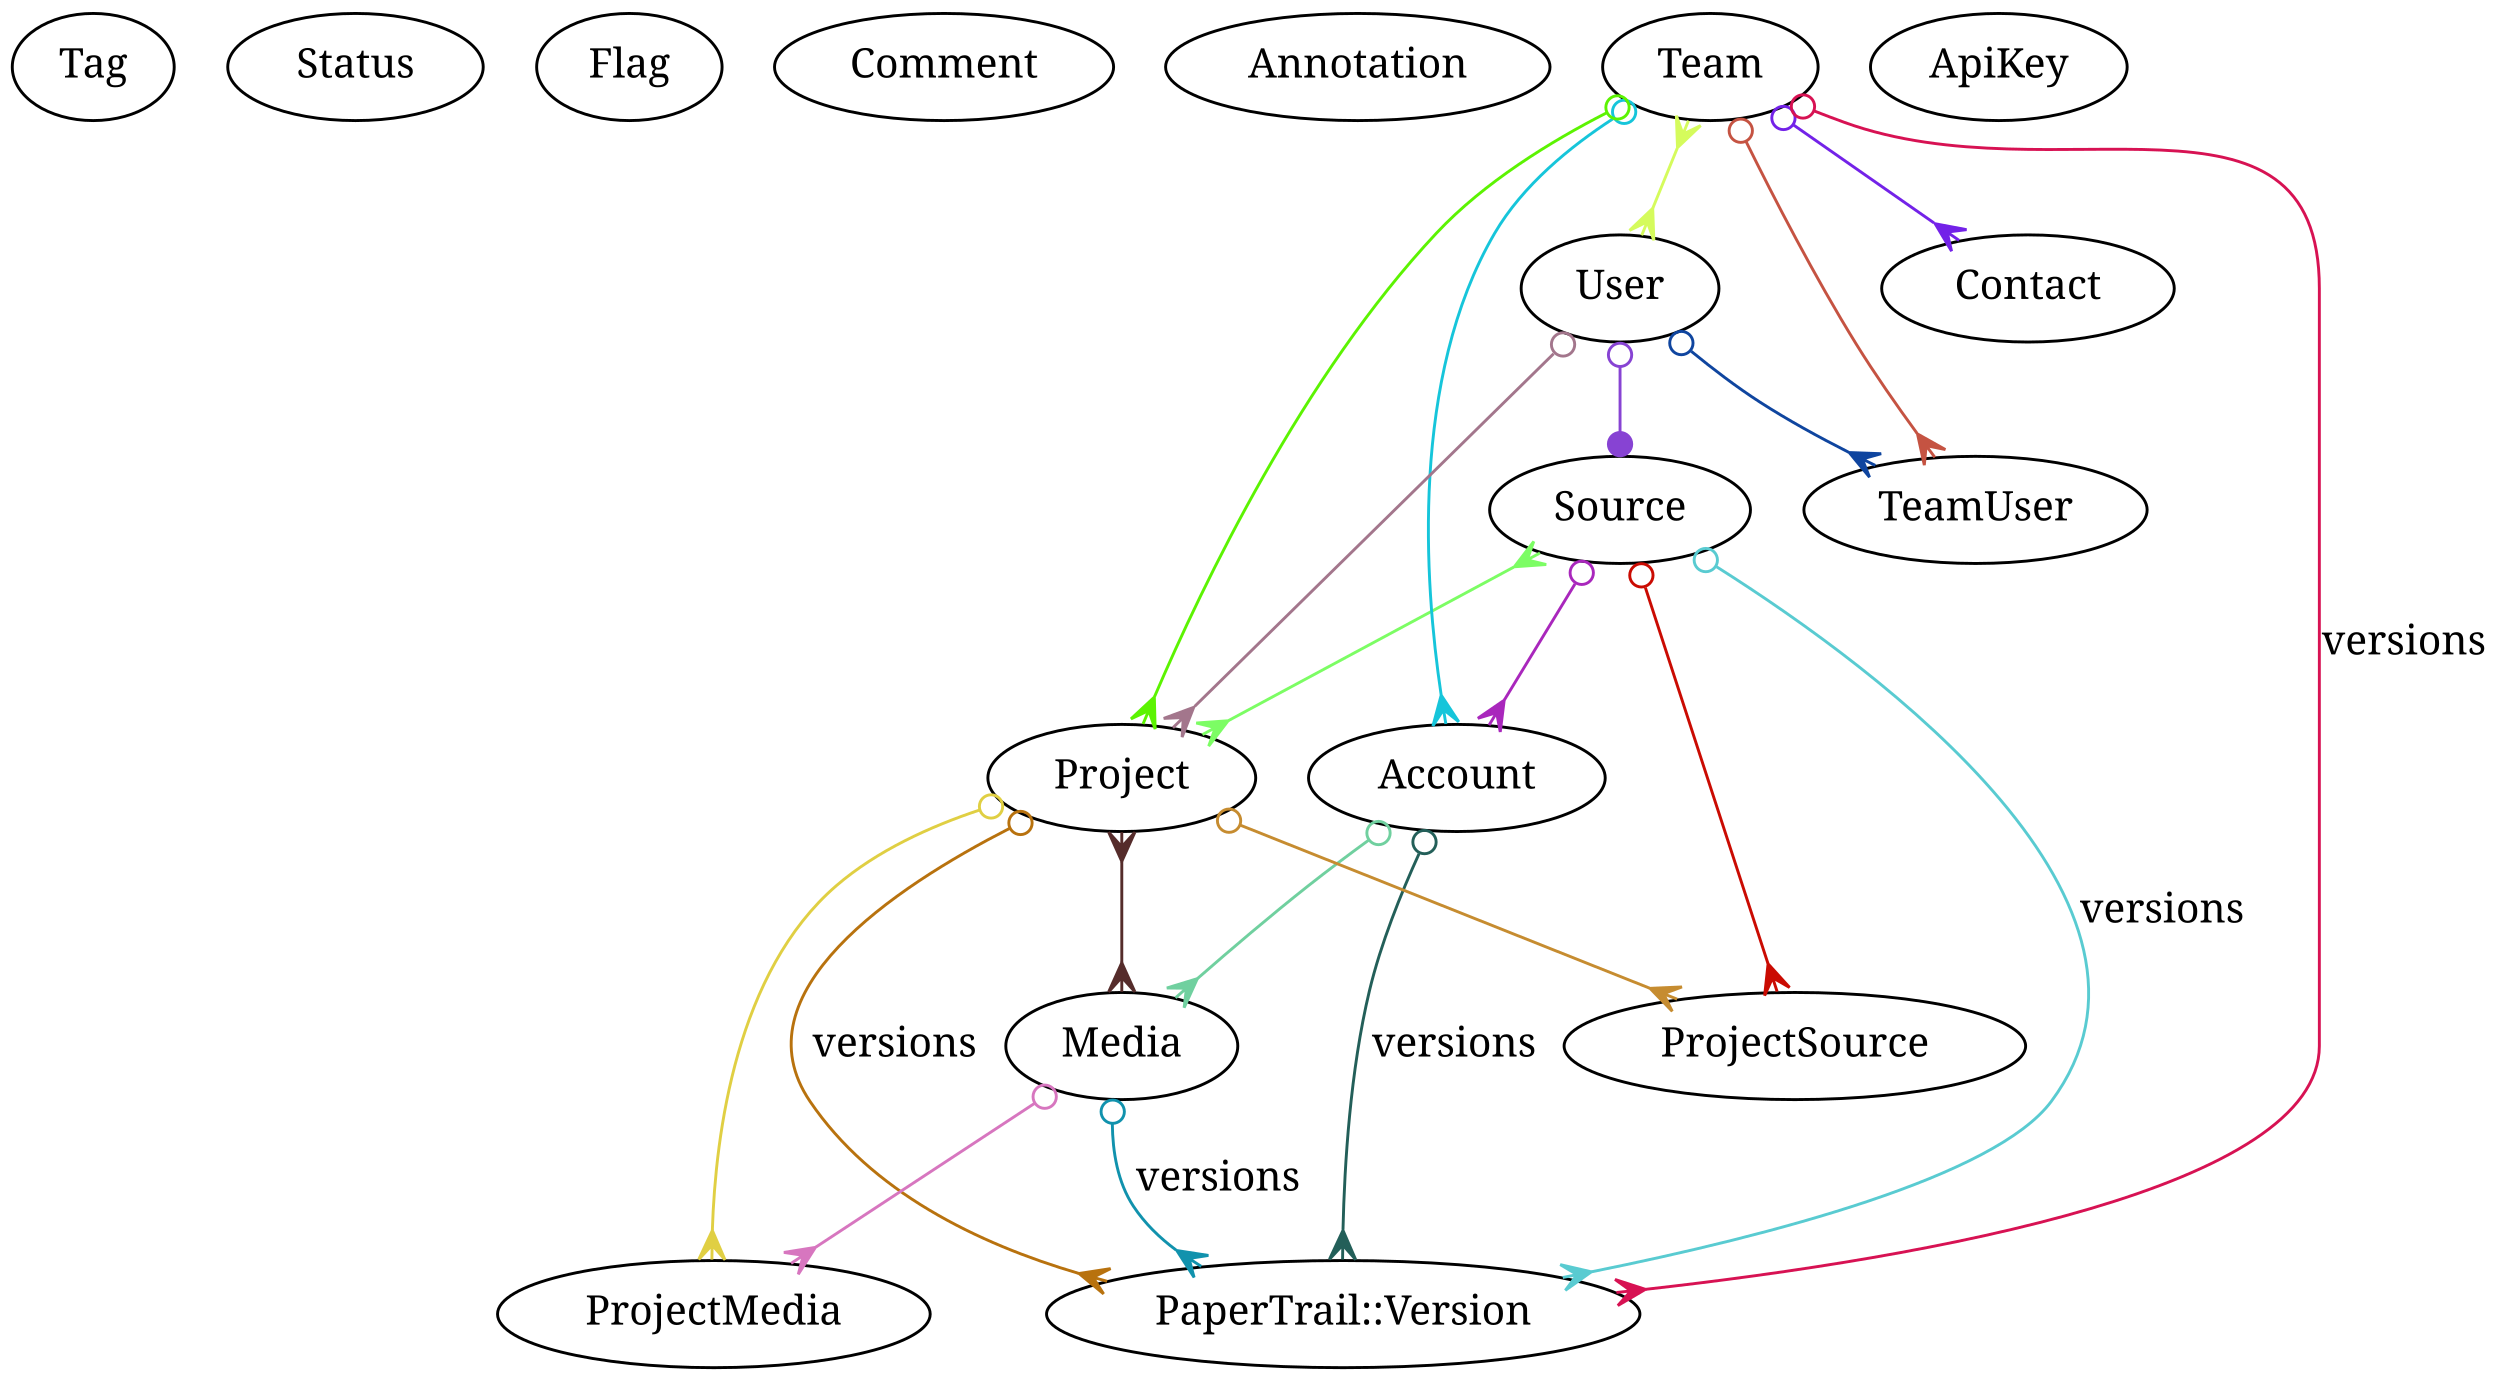
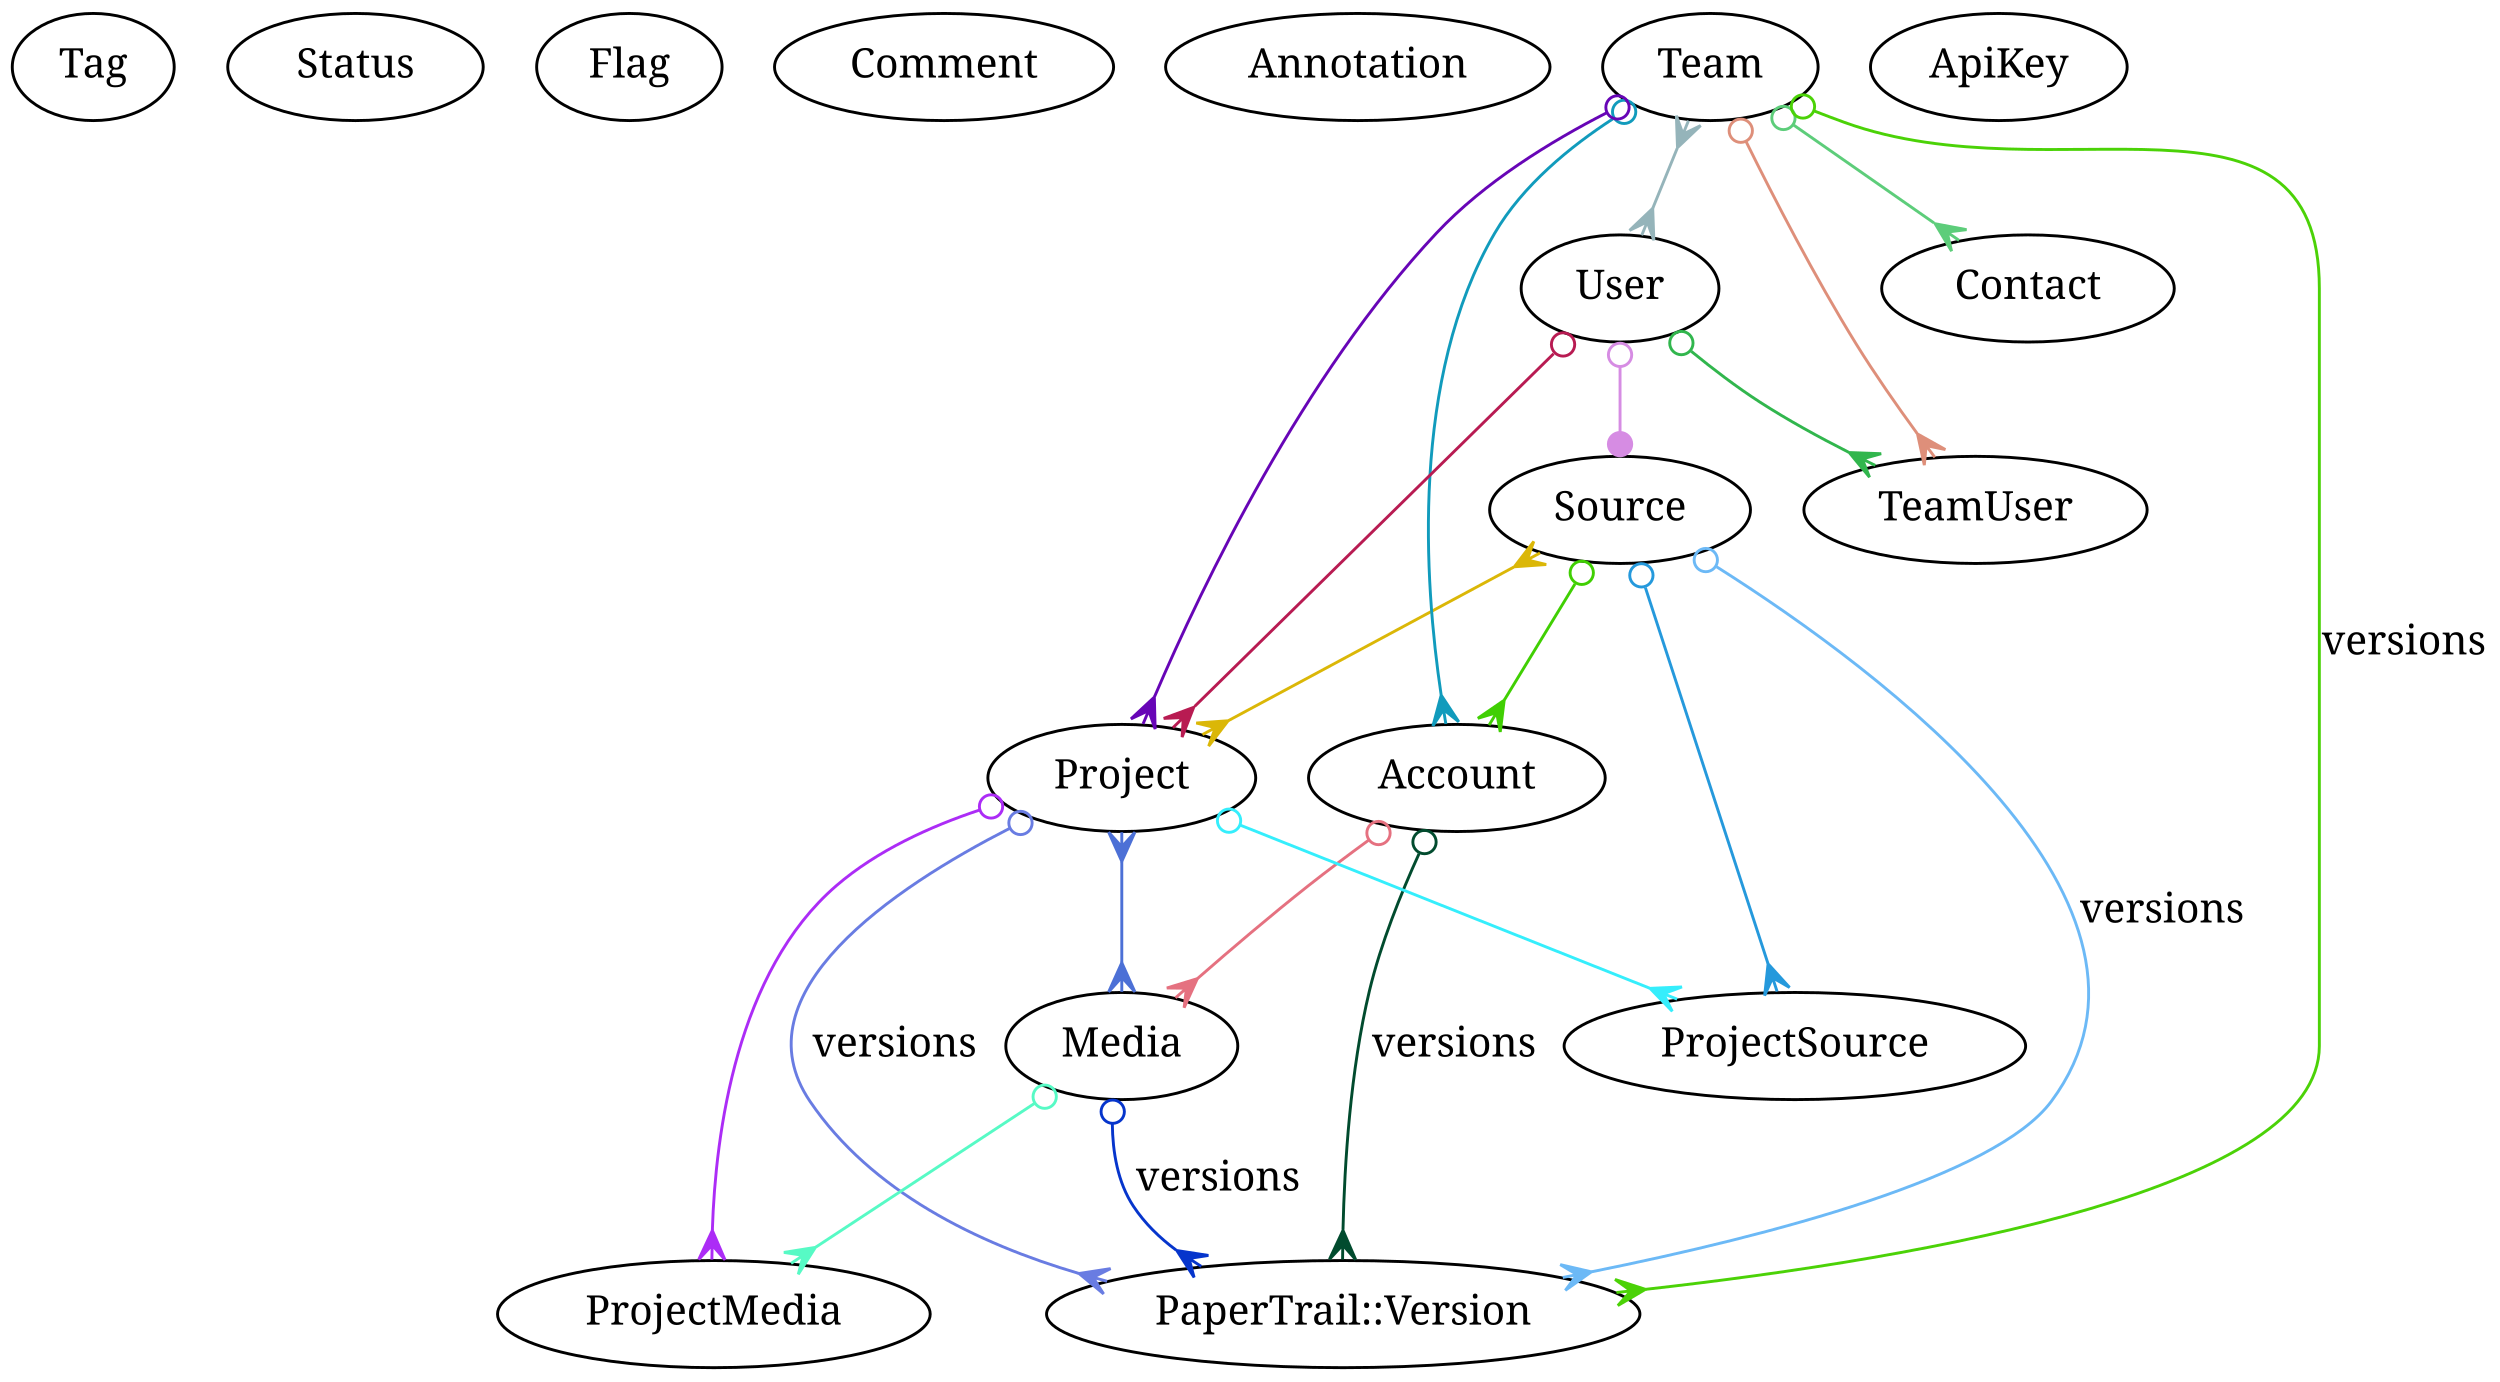
<svg xmlns="http://www.w3.org/2000/svg" width="858pt" height="474pt" viewBox="0.00 0.00 858.00 474.00">
  <g id="graph1" class="graph" transform="scale(1 1) rotate(0) translate(4 470)">
    <polygon fill="none" stroke="none" points="-4,5 -4,-470 855,-470 855,5 -4,5" />
    <g id="node1" class="node">
      <ellipse fill="none" stroke="black" cx="28" cy="-447" rx="27.788" ry="18.385" />
      <text text-anchor="middle" x="28" y="-443.4" font-family="Times Roman,serif" font-size="14.00">Tag</text>
    </g>
    <g id="node2" class="node">
      <ellipse fill="none" stroke="black" cx="118" cy="-447" rx="43.841" ry="18.385" />
      <text text-anchor="middle" x="118" y="-443.4" font-family="Times Roman,serif" font-size="14.00">Status</text>
    </g>
    <g id="node3" class="node">
      <ellipse fill="none" stroke="black" cx="212" cy="-447" rx="31.82" ry="18.385" />
      <text text-anchor="middle" x="212" y="-443.4" font-family="Times Roman,serif" font-size="14.00">Flag</text>
    </g>
    <g id="node4" class="node">
      <ellipse fill="none" stroke="black" cx="320" cy="-447" rx="58.188" ry="18.385" />
      <text text-anchor="middle" x="320" y="-443.4" font-family="Times Roman,serif" font-size="14.00">Comment</text>
    </g>
    <g id="node5" class="node">
      <ellipse fill="none" stroke="black" cx="462" cy="-447" rx="65.968" ry="18.385" />
      <text text-anchor="middle" x="462" y="-443.4" font-family="Times Roman,serif" font-size="14.00">Annotation</text>
    </g>
    <g id="node6" class="node">
      <ellipse fill="none" stroke="black" cx="552" cy="-295" rx="44.758" ry="18.385" />
      <text text-anchor="middle" x="552" y="-291.4" font-family="Times Roman,serif" font-size="14.00">Source</text>
    </g>
    <g id="node8" class="node">
      <ellipse fill="none" stroke="black" cx="612" cy="-111" rx="79.196" ry="18.385" />
      <text text-anchor="middle" x="612" y="-107.4" font-family="Times Roman,serif" font-size="14.00">ProjectSource</text>
    </g>
    <g id="edge6" class="edge">
-       <path fill="none" stroke="#ca0b02" d="M560.697,-268.329C571.9,-233.974 591.29,-174.511 602.753,-139.357" />
-       <ellipse fill="none" stroke="#ca0b02" cx="559.323" cy="-272.542" rx="4" ry="4" />
-       <polygon fill="#ca0b02" stroke="#ca0b02" points="602.8,-139.212 610.179,-131.1 604.35,-134.459 605.901,-129.705 605.901,-129.705 605.901,-129.705 604.35,-134.459 601.622,-128.31 602.8,-139.212 602.8,-139.212" />
+       <path fill="none" stroke="#2599dc" d="M560.697,-268.329C571.9,-233.974 591.29,-174.511 602.753,-139.357" />
+       <ellipse fill="none" stroke="#2599dc" cx="559.323" cy="-272.542" rx="4" ry="4" />
+       <polygon fill="#2599dc" stroke="#2599dc" points="602.8,-139.212 610.179,-131.1 604.35,-134.459 605.901,-129.705 605.901,-129.705 605.901,-129.705 604.35,-134.459 601.622,-128.31 602.8,-139.212 602.8,-139.212" />
    </g>
    <g id="node9" class="node">
      <ellipse fill="none" stroke="black" cx="496" cy="-203" rx="50.912" ry="18.385" />
      <text text-anchor="middle" x="496" y="-199.4" font-family="Times Roman,serif" font-size="14.00">Account</text>
    </g>
    <g id="edge4" class="edge">
-       <path fill="none" stroke="#a927bc" d="M536.555,-269.626C529.022,-257.251 519.961,-242.364 512.315,-229.804" />
-       <ellipse fill="none" stroke="#a927bc" cx="538.856" cy="-273.407" rx="4" ry="4" />
-       <polygon fill="#a927bc" stroke="#a927bc" points="512.24,-229.68 510.885,-218.799 509.641,-225.409 507.041,-221.138 507.041,-221.138 507.041,-221.138 509.641,-225.409 503.197,-223.478 512.24,-229.68 512.24,-229.68" />
+       <path fill="none" stroke="#40cf03" d="M536.555,-269.626C529.022,-257.251 519.961,-242.364 512.315,-229.804" />
+       <ellipse fill="none" stroke="#40cf03" cx="538.856" cy="-273.407" rx="4" ry="4" />
+       <polygon fill="#40cf03" stroke="#40cf03" points="512.24,-229.68 510.885,-218.799 509.641,-225.409 507.041,-221.138 507.041,-221.138 507.041,-221.138 509.641,-225.409 503.197,-223.478 512.24,-229.68 512.24,-229.68" />
    </g>
    <g id="node10" class="node">
      <ellipse fill="none" stroke="black" cx="381" cy="-203" rx="45.962" ry="18.385" />
      <text text-anchor="middle" x="381" y="-199.4" font-family="Times Roman,serif" font-size="14.00">Project</text>
    </g>
    <g id="edge8" class="edge">
-       <path fill="none" stroke="#7cfd64" d="M515.488,-275.356C486.632,-259.831 446.54,-238.261 417.648,-222.717" />
-       <polygon fill="#7cfd64" stroke="#7cfd64" points="515.72,-275.481 522.394,-284.181 520.123,-277.85 524.526,-280.219 524.526,-280.219 524.526,-280.219 520.123,-277.85 526.658,-276.256 515.72,-275.481 515.72,-275.481" />
-       <polygon fill="#7cfd64" stroke="#7cfd64" points="417.496,-222.635 410.822,-213.934 413.093,-220.266 408.689,-217.897 408.689,-217.897 408.689,-217.897 413.093,-220.266 406.557,-221.86 417.496,-222.635 417.496,-222.635" />
+       <path fill="none" stroke="#dbb707" d="M515.488,-275.356C486.632,-259.831 446.54,-238.261 417.648,-222.717" />
+       <polygon fill="#dbb707" stroke="#dbb707" points="515.72,-275.481 522.394,-284.181 520.123,-277.85 524.526,-280.219 524.526,-280.219 524.526,-280.219 520.123,-277.85 526.658,-276.256 515.72,-275.481 515.72,-275.481" />
+       <polygon fill="#dbb707" stroke="#dbb707" points="417.496,-222.635 410.822,-213.934 413.093,-220.266 408.689,-217.897 408.689,-217.897 408.689,-217.897 413.093,-220.266 406.557,-221.86 417.496,-222.635 417.496,-222.635" />
    </g>
    <g id="node18" class="node">
      <ellipse fill="none" stroke="black" cx="457" cy="-19" rx="101.823" ry="18.385" />
      <text text-anchor="middle" x="457" y="-15.4" font-family="Times Roman,serif" font-size="14.00">PaperTrail::Version</text>
    </g>
    <g id="edge2" class="edge">
-       <path fill="none" stroke="#59cbd1" d="M585.108,-275.493C642.505,-239.212 749.797,-158.955 700,-92 680.786,-66.166 604.283,-46.033 542.182,-33.513" />
-       <ellipse fill="none" stroke="#59cbd1" cx="581.428" cy="-277.787" rx="4" ry="4" />
-       <polygon fill="#59cbd1" stroke="#59cbd1" points="542.159,-33.509 533.222,-27.155 537.254,-32.539 532.349,-31.57 532.349,-31.57 532.349,-31.57 537.254,-32.539 531.477,-35.984 542.159,-33.509 542.159,-33.509" />
+       <path fill="none" stroke="#6cb9f6" d="M585.108,-275.493C642.505,-239.212 749.797,-158.955 700,-92 680.786,-66.166 604.283,-46.033 542.182,-33.513" />
+       <ellipse fill="none" stroke="#6cb9f6" cx="581.428" cy="-277.787" rx="4" ry="4" />
+       <polygon fill="#6cb9f6" stroke="#6cb9f6" points="542.159,-33.509 533.222,-27.155 537.254,-32.539 532.349,-31.57 532.349,-31.57 532.349,-31.57 537.254,-32.539 531.477,-35.984 542.159,-33.509 542.159,-33.509" />
      <text text-anchor="middle" x="738" y="-153.4" font-family="Times Roman,serif" font-size="14.00">versions</text>
    </g>
    <g id="node7" class="node">
      <ellipse fill="none" stroke="black" cx="583" cy="-447" rx="36.977" ry="18.385" />
      <text text-anchor="middle" x="583" y="-443.4" font-family="Times Roman,serif" font-size="14.00">Team</text>
    </g>
    <g id="edge14" class="edge">
-       <path fill="none" stroke="#16c5da" d="M549.665,-429.291C534.822,-419.664 518.567,-406.362 509,-390 480.021,-340.439 484.809,-270.381 490.586,-231.612" />
-       <ellipse fill="none" stroke="#16c5da" cx="553.403" cy="-431.61" rx="4" ry="4" />
-       <polygon fill="#16c5da" stroke="#16c5da" points="490.617,-231.422 496.657,-222.269 491.416,-226.486 492.214,-221.55 492.214,-221.55 492.214,-221.55 491.416,-226.486 487.772,-220.831 490.617,-231.422 490.617,-231.422" />
+       <path fill="none" stroke="#119bbc" d="M549.665,-429.291C534.822,-419.664 518.567,-406.362 509,-390 480.021,-340.439 484.809,-270.381 490.586,-231.612" />
+       <ellipse fill="none" stroke="#119bbc" cx="553.403" cy="-431.61" rx="4" ry="4" />
+       <polygon fill="#119bbc" stroke="#119bbc" points="490.617,-231.422 496.657,-222.269 491.416,-226.486 492.214,-221.55 492.214,-221.55 492.214,-221.55 491.416,-226.486 487.772,-220.831 490.617,-231.422 490.617,-231.422" />
    </g>
    <g id="edge12" class="edge">
-       <path fill="none" stroke="#5cf302" d="M547.332,-431.253C528.244,-421.481 505.366,-407.453 489,-390 443.351,-341.319 408.968,-269.925 392.254,-230.941" />
-       <ellipse fill="none" stroke="#5cf302" cx="551.126" cy="-433.138" rx="4" ry="4" />
-       <polygon fill="#5cf302" stroke="#5cf302" points="392.174,-230.75 392.443,-219.788 390.235,-226.142 388.296,-221.533 388.296,-221.533 388.296,-221.533 390.235,-226.142 384.148,-223.279 392.174,-230.75 392.174,-230.75" />
+       <path fill="none" stroke="#6705b6" d="M547.332,-431.253C528.244,-421.481 505.366,-407.453 489,-390 443.351,-341.319 408.968,-269.925 392.254,-230.941" />
+       <ellipse fill="none" stroke="#6705b6" cx="551.126" cy="-433.138" rx="4" ry="4" />
+       <polygon fill="#6705b6" stroke="#6705b6" points="392.174,-230.75 392.443,-219.788 390.235,-226.142 388.296,-221.533 388.296,-221.533 388.296,-221.533 390.235,-226.142 384.148,-223.279 392.174,-230.75 392.174,-230.75" />
    </g>
    <g id="node11" class="node">
      <ellipse fill="none" stroke="black" cx="692" cy="-371" rx="50.205" ry="18.385" />
      <text text-anchor="middle" x="692" y="-367.4" font-family="Times Roman,serif" font-size="14.00">Contact</text>
    </g>
    <g id="edge20" class="edge">
-       <path fill="none" stroke="#7322e8" d="M611.561,-427.086C626.341,-416.781 644.44,-404.161 659.725,-393.504" />
-       <ellipse fill="none" stroke="#7322e8" cx="608.077" cy="-429.515" rx="4" ry="4" />
-       <polygon fill="#7322e8" stroke="#7322e8" points="660.15,-393.207 670.927,-391.179 664.251,-390.348 668.353,-387.488 668.353,-387.488 668.353,-387.488 664.251,-390.348 665.779,-383.797 660.15,-393.207 660.15,-393.207" />
+       <path fill="none" stroke="#5dcd7a" d="M611.561,-427.086C626.341,-416.781 644.44,-404.161 659.725,-393.504" />
+       <ellipse fill="none" stroke="#5dcd7a" cx="608.077" cy="-429.515" rx="4" ry="4" />
+       <polygon fill="#5dcd7a" stroke="#5dcd7a" points="660.15,-393.207 670.927,-391.179 664.251,-390.348 668.353,-387.488 668.353,-387.488 668.353,-387.488 664.251,-390.348 665.779,-383.797 660.15,-393.207 660.15,-393.207" />
    </g>
    <g id="node12" class="node">
      <ellipse fill="none" stroke="black" cx="674" cy="-295" rx="58.898" ry="18.385" />
      <text text-anchor="middle" x="674" y="-291.4" font-family="Times Roman,serif" font-size="14.00">TeamUser</text>
    </g>
    <g id="edge16" class="edge">
-       <path fill="none" stroke="#c55342" d="M595.249,-421.425C604.844,-401.991 618.89,-374.808 633,-352 639.383,-341.682 647,-330.771 653.927,-321.288" />
-       <ellipse fill="none" stroke="#c55342" cx="593.433" cy="-425.133" rx="4" ry="4" />
-       <polygon fill="#c55342" stroke="#c55342" points="654.086,-321.073 663.655,-315.717 657.063,-317.056 660.039,-313.038 660.039,-313.038 660.039,-313.038 657.063,-317.056 656.424,-310.359 654.086,-321.073 654.086,-321.073" />
+       <path fill="none" stroke="#de8f7a" d="M595.249,-421.425C604.844,-401.991 618.89,-374.808 633,-352 639.383,-341.682 647,-330.771 653.927,-321.288" />
+       <ellipse fill="none" stroke="#de8f7a" cx="593.433" cy="-425.133" rx="4" ry="4" />
+       <polygon fill="#de8f7a" stroke="#de8f7a" points="654.086,-321.073 663.655,-315.717 657.063,-317.056 660.039,-313.038 660.039,-313.038 660.039,-313.038 657.063,-317.056 656.424,-310.359 654.086,-321.073 654.086,-321.073" />
    </g>
    <g id="node15" class="node">
      <ellipse fill="none" stroke="black" cx="552" cy="-371" rx="33.941" ry="18.385" />
      <text text-anchor="middle" x="552" y="-367.4" font-family="Times Roman,serif" font-size="14.00">User</text>
    </g>
    <g id="edge18" class="edge">
-       <path fill="none" stroke="#d5fb5c" d="M571.614,-419.085C568.883,-412.392 565.97,-405.249 563.246,-398.571" />
-       <polygon fill="#d5fb5c" stroke="#d5fb5c" points="571.719,-419.343 571.329,-430.302 573.607,-423.973 575.496,-428.603 575.496,-428.603 575.496,-428.603 573.607,-423.973 579.662,-426.903 571.719,-419.343 571.719,-419.343" />
-       <polygon fill="#d5fb5c" stroke="#d5fb5c" points="563.212,-398.487 563.602,-387.528 561.324,-393.858 559.435,-389.228 559.435,-389.228 559.435,-389.228 561.324,-393.858 555.268,-390.928 563.212,-398.487 563.212,-398.487" />
+       <path fill="none" stroke="#95b4ba" d="M571.614,-419.085C568.883,-412.392 565.97,-405.249 563.246,-398.571" />
+       <polygon fill="#95b4ba" stroke="#95b4ba" points="571.719,-419.343 571.329,-430.302 573.607,-423.973 575.496,-428.603 575.496,-428.603 575.496,-428.603 573.607,-423.973 579.662,-426.903 571.719,-419.343 571.719,-419.343" />
+       <polygon fill="#95b4ba" stroke="#95b4ba" points="563.212,-398.487 563.602,-387.528 561.324,-393.858 559.435,-389.228 559.435,-389.228 559.435,-389.228 561.324,-393.858 555.268,-390.928 563.212,-398.487 563.212,-398.487" />
    </g>
    <g id="edge10" class="edge">
-       <path fill="none" stroke="#d71253" d="M618.631,-431.916C622.119,-430.55 625.618,-429.223 629,-428 701.176,-401.913 792,-447.746 792,-371 792,-371 792,-371 792,-111 792,-62.384 659.148,-38.514 560.769,-27.503" />
-       <ellipse fill="none" stroke="#d71253" cx="614.777" cy="-433.456" rx="4" ry="4" />
-       <polygon fill="#d71253" stroke="#d71253" points="560.703,-27.496 551.249,-21.94 555.732,-26.955 550.762,-26.413 550.762,-26.413 550.762,-26.413 555.732,-26.955 550.275,-30.887 560.703,-27.496 560.703,-27.496" />
+       <path fill="none" stroke="#4bd207" d="M618.631,-431.916C622.119,-430.55 625.618,-429.223 629,-428 701.176,-401.913 792,-447.746 792,-371 792,-371 792,-371 792,-111 792,-62.384 659.148,-38.514 560.769,-27.503" />
+       <ellipse fill="none" stroke="#4bd207" cx="614.777" cy="-433.456" rx="4" ry="4" />
+       <polygon fill="#4bd207" stroke="#4bd207" points="560.703,-27.496 551.249,-21.94 555.732,-26.955 550.762,-26.413 550.762,-26.413 550.762,-26.413 555.732,-26.955 550.275,-30.887 560.703,-27.496 560.703,-27.496" />
      <text text-anchor="middle" x="821" y="-245.4" font-family="Times Roman,serif" font-size="14.00">versions</text>
    </g>
    <g id="node14" class="node">
      <ellipse fill="none" stroke="black" cx="381" cy="-111" rx="39.807" ry="18.385" />
      <text text-anchor="middle" x="381" y="-107.4" font-family="Times Roman,serif" font-size="14.00">Media</text>
    </g>
    <g id="edge24" class="edge">
-       <path fill="none" stroke="#70d09f" d="M465.625,-181.59C458.761,-176.58 451.566,-171.188 445,-166 432.205,-155.889 418.437,-144.172 406.961,-134.158" />
-       <ellipse fill="none" stroke="#70d09f" cx="469.101" cy="-184.106" rx="4" ry="4" />
-       <polygon fill="#70d09f" stroke="#70d09f" points="406.936,-134.136 402.392,-124.156 403.179,-130.837 399.422,-127.537 399.422,-127.537 399.422,-127.537 403.179,-130.837 396.453,-130.919 406.936,-134.136 406.936,-134.136" />
+       <path fill="none" stroke="#e57180" d="M465.625,-181.59C458.761,-176.58 451.566,-171.188 445,-166 432.205,-155.889 418.437,-144.172 406.961,-134.158" />
+       <ellipse fill="none" stroke="#e57180" cx="469.101" cy="-184.106" rx="4" ry="4" />
+       <polygon fill="#e57180" stroke="#e57180" points="406.936,-134.136 402.392,-124.156 403.179,-130.837 399.422,-127.537 399.422,-127.537 399.422,-127.537 403.179,-130.837 396.453,-130.919 406.936,-134.136 406.936,-134.136" />
    </g>
    <g id="edge22" class="edge">
-       <path fill="none" stroke="#235f59" d="M483.029,-177.031C476.805,-163.372 469.874,-146.15 466,-130 459.451,-102.695 457.436,-70.645 456.918,-48.023" />
-       <ellipse fill="none" stroke="#235f59" cx="484.889" cy="-181.003" rx="4" ry="4" />
-       <polygon fill="#235f59" stroke="#235f59" points="456.914,-47.736 461.271,-37.673 456.843,-42.737 456.771,-37.737 456.771,-37.737 456.771,-37.737 456.843,-42.737 452.272,-37.801 456.914,-47.736 456.914,-47.736" />
+       <path fill="none" stroke="#014b2e" d="M483.029,-177.031C476.805,-163.372 469.874,-146.15 466,-130 459.451,-102.695 457.436,-70.645 456.918,-48.023" />
+       <ellipse fill="none" stroke="#014b2e" cx="484.889" cy="-181.003" rx="4" ry="4" />
+       <polygon fill="#014b2e" stroke="#014b2e" points="456.914,-47.736 461.271,-37.673 456.843,-42.737 456.771,-37.737 456.771,-37.737 456.771,-37.737 456.843,-42.737 452.272,-37.801 456.914,-47.736 456.914,-47.736" />
      <text text-anchor="middle" x="495" y="-107.4" font-family="Times Roman,serif" font-size="14.00">versions</text>
    </g>
    <g id="edge28" class="edge">
-       <path fill="none" stroke="#c68c30" d="M421.693,-186.793C460.845,-171.2 520.122,-147.592 562.102,-130.873" />
-       <ellipse fill="none" stroke="#c68c30" cx="417.813" cy="-188.339" rx="4" ry="4" />
-       <polygon fill="#c68c30" stroke="#c68c30" points="562.289,-130.798 573.244,-131.279 566.934,-128.948 571.579,-127.098 571.579,-127.098 571.579,-127.098 566.934,-128.948 569.914,-122.918 562.289,-130.798 562.289,-130.798" />
+       <path fill="none" stroke="#35eefc" d="M421.693,-186.793C460.845,-171.2 520.122,-147.592 562.102,-130.873" />
+       <ellipse fill="none" stroke="#35eefc" cx="417.813" cy="-188.339" rx="4" ry="4" />
+       <polygon fill="#35eefc" stroke="#35eefc" points="562.289,-130.798 573.244,-131.279 566.934,-128.948 571.579,-127.098 571.579,-127.098 571.579,-127.098 566.934,-128.948 569.914,-122.918 562.289,-130.798 562.289,-130.798" />
    </g>
    <g id="node13" class="node">
      <ellipse fill="none" stroke="black" cx="241" cy="-19" rx="74.246" ry="18.385" />
      <text text-anchor="middle" x="241" y="-15.4" font-family="Times Roman,serif" font-size="14.00">ProjectMedia</text>
    </g>
    <g id="edge30" class="edge">
-       <path fill="none" stroke="#e0cf43" d="M332.246,-192.014C315.254,-186.373 296.965,-178.06 283,-166 248.923,-136.57 241.566,-81.594 240.48,-47.852" />
-       <ellipse fill="none" stroke="#e0cf43" cx="336.124" cy="-193.227" rx="4" ry="4" />
-       <polygon fill="#e0cf43" stroke="#e0cf43" points="240.478,-47.701 244.822,-37.632 240.4,-42.701 240.322,-37.702 240.322,-37.702 240.322,-37.702 240.4,-42.701 235.823,-37.772 240.478,-47.701 240.478,-47.701" />
+       <path fill="none" stroke="#ac2cf6" d="M332.246,-192.014C315.254,-186.373 296.965,-178.06 283,-166 248.923,-136.57 241.566,-81.594 240.48,-47.852" />
+       <ellipse fill="none" stroke="#ac2cf6" cx="336.124" cy="-193.227" rx="4" ry="4" />
+       <polygon fill="#ac2cf6" stroke="#ac2cf6" points="240.478,-47.701 244.822,-37.632 240.4,-42.701 240.322,-37.702 240.322,-37.702 240.322,-37.702 240.4,-42.701 235.823,-37.772 240.478,-47.701 240.478,-47.701" />
    </g>
    <g id="edge32" class="edge">
-       <path fill="none" stroke="#552c2b" d="M381,-174.342C381,-163.283 381,-150.657 381,-139.604" />
-       <polygon fill="#552c2b" stroke="#552c2b" points="381,-174.382 376.5,-184.382 381,-179.382 381,-184.382 381,-184.382 381,-184.382 381,-179.382 385.5,-184.382 381,-174.382 381,-174.382" />
-       <polygon fill="#552c2b" stroke="#552c2b" points="381,-139.59 385.5,-129.59 381,-134.59 381,-129.59 381,-129.59 381,-129.59 381,-134.59 376.5,-129.59 381,-139.59 381,-139.59" />
+       <path fill="none" stroke="#4c70d6" d="M381,-174.342C381,-163.283 381,-150.657 381,-139.604" />
+       <polygon fill="#4c70d6" stroke="#4c70d6" points="381,-174.382 376.5,-184.382 381,-179.382 381,-184.382 381,-184.382 381,-184.382 381,-179.382 385.5,-184.382 381,-174.382 381,-174.382" />
+       <polygon fill="#4c70d6" stroke="#4c70d6" points="381,-139.59 385.5,-129.59 381,-134.59 381,-129.59 381,-129.59 381,-129.59 381,-134.59 376.5,-129.59 381,-139.59 381,-139.59" />
    </g>
    <g id="edge26" class="edge">
-       <path fill="none" stroke="#b8720e" d="M342.511,-185.707C302.461,-165.21 248.837,-129.129 274,-92 294.961,-61.071 331.351,-43.246 366.188,-32.972" />
-       <ellipse fill="none" stroke="#b8720e" cx="346.23" cy="-187.563" rx="4" ry="4" />
-       <polygon fill="#b8720e" stroke="#b8720e" points="366.32,-32.936 377.158,-34.608 371.139,-31.603 375.958,-30.27 375.958,-30.27 375.958,-30.27 371.139,-31.603 374.759,-25.933 366.32,-32.936 366.32,-32.936" />
+       <path fill="none" stroke="#697ce2" d="M342.511,-185.707C302.461,-165.21 248.837,-129.129 274,-92 294.961,-61.071 331.351,-43.246 366.188,-32.972" />
+       <ellipse fill="none" stroke="#697ce2" cx="346.23" cy="-187.563" rx="4" ry="4" />
+       <polygon fill="#697ce2" stroke="#697ce2" points="366.32,-32.936 377.158,-34.608 371.139,-31.603 375.958,-30.27 375.958,-30.27 375.958,-30.27 371.139,-31.603 374.759,-25.933 366.32,-32.936 366.32,-32.936" />
      <text text-anchor="middle" x="303" y="-107.4" font-family="Times Roman,serif" font-size="14.00">versions</text>
    </g>
    <g id="edge36" class="edge">
-       <path fill="none" stroke="#d776bf" d="M351.169,-91.397C329.16,-76.934 299.144,-57.209 276,-42" />
-       <ellipse fill="none" stroke="#d776bf" cx="354.539" cy="-93.611" rx="4" ry="4" />
-       <polygon fill="#d776bf" stroke="#d776bf" points="275.855,-41.904 269.969,-32.652 271.676,-39.159 267.498,-36.413 267.498,-36.413 267.498,-36.413 271.676,-39.159 265.026,-40.173 275.855,-41.904 275.855,-41.904" />
+       <path fill="none" stroke="#57fac5" d="M351.169,-91.397C329.16,-76.934 299.144,-57.209 276,-42" />
+       <ellipse fill="none" stroke="#57fac5" cx="354.539" cy="-93.611" rx="4" ry="4" />
+       <polygon fill="#57fac5" stroke="#57fac5" points="275.855,-41.904 269.969,-32.652 271.676,-39.159 267.498,-36.413 267.498,-36.413 267.498,-36.413 271.676,-39.159 265.026,-40.173 275.855,-41.904 275.855,-41.904" />
    </g>
    <g id="edge34" class="edge">
-       <path fill="none" stroke="#1192ad" d="M377.75,-84.322C377.854,-74.707 379.567,-64.214 385,-56 388.855,-50.172 393.928,-45.212 399.601,-41.003" />
-       <ellipse fill="none" stroke="#1192ad" cx="377.886" cy="-88.468" rx="4" ry="4" />
-       <polygon fill="#1192ad" stroke="#1192ad" points="399.889,-40.816 410.725,-39.131 404.079,-38.088 408.27,-35.36 408.27,-35.36 408.27,-35.36 404.079,-38.088 405.814,-31.588 399.889,-40.816 399.889,-40.816" />
+       <path fill="none" stroke="#0635cc" d="M377.75,-84.322C377.854,-74.707 379.567,-64.214 385,-56 388.855,-50.172 393.928,-45.212 399.601,-41.003" />
+       <ellipse fill="none" stroke="#0635cc" cx="377.886" cy="-88.468" rx="4" ry="4" />
+       <polygon fill="#0635cc" stroke="#0635cc" points="399.889,-40.816 410.725,-39.131 404.079,-38.088 408.27,-35.36 408.27,-35.36 408.27,-35.36 404.079,-38.088 405.814,-31.588 399.889,-40.816 399.889,-40.816" />
      <text text-anchor="middle" x="414" y="-61.4" font-family="Times Roman,serif" font-size="14.00">versions</text>
    </g>
    <g id="edge38" class="edge">
-       <path fill="none" stroke="#8743d3" d="M552,-344.073C552,-336.818 552,-328.972 552,-321.727" />
-       <ellipse fill="none" stroke="#8743d3" cx="552" cy="-348.213" rx="4" ry="4" />
-       <ellipse fill="#8743d3" stroke="#8743d3" cx="552" cy="-317.57" rx="4" ry="4" />
+       <path fill="none" stroke="#d68ce3" d="M552,-344.073C552,-336.818 552,-328.972 552,-321.727" />
+       <ellipse fill="none" stroke="#d68ce3" cx="552" cy="-348.213" rx="4" ry="4" />
+       <ellipse fill="#d68ce3" stroke="#d68ce3" cx="552" cy="-317.57" rx="4" ry="4" />
    </g>
    <g id="edge42" class="edge">
-       <path fill="none" stroke="#a3768c" d="M529.206,-348.606C497.203,-317.165 439.165,-260.144 406.008,-227.57" />
-       <ellipse fill="none" stroke="#a3768c" cx="532.439" cy="-351.782" rx="4" ry="4" />
-       <polygon fill="#a3768c" stroke="#a3768c" points="405.673,-227.24 401.694,-217.022 402.107,-223.736 398.54,-220.232 398.54,-220.232 398.54,-220.232 402.107,-223.736 395.386,-223.442 405.673,-227.24 405.673,-227.24" />
+       <path fill="none" stroke="#b81b52" d="M529.206,-348.606C497.203,-317.165 439.165,-260.144 406.008,-227.57" />
+       <ellipse fill="none" stroke="#b81b52" cx="532.439" cy="-351.782" rx="4" ry="4" />
+       <polygon fill="#b81b52" stroke="#b81b52" points="405.673,-227.24 401.694,-217.022 402.107,-223.736 398.54,-220.232 398.54,-220.232 398.54,-220.232 402.107,-223.736 395.386,-223.442 405.673,-227.24 405.673,-227.24" />
    </g>
    <g id="edge40" class="edge">
-       <path fill="none" stroke="#0f459f" d="M576.424,-349.44C583.757,-343.447 591.987,-337.17 600,-332 609.518,-325.859 620.194,-319.991 630.411,-314.809" />
-       <ellipse fill="none" stroke="#0f459f" cx="573.045" cy="-352.261" rx="4" ry="4" />
-       <polygon fill="#0f459f" stroke="#0f459f" points="630.656,-314.689 641.614,-314.29 635.138,-312.472 639.62,-310.256 639.62,-310.256 639.62,-310.256 635.138,-312.472 637.625,-306.222 630.656,-314.689 630.656,-314.689" />
+       <path fill="none" stroke="#31b64d" d="M576.424,-349.44C583.757,-343.447 591.987,-337.17 600,-332 609.518,-325.859 620.194,-319.991 630.411,-314.809" />
+       <ellipse fill="none" stroke="#31b64d" cx="573.045" cy="-352.261" rx="4" ry="4" />
+       <polygon fill="#31b64d" stroke="#31b64d" points="630.656,-314.689 641.614,-314.29 635.138,-312.472 639.62,-310.256 639.62,-310.256 639.62,-310.256 635.138,-312.472 637.625,-306.222 630.656,-314.689 630.656,-314.689" />
    </g>
    <g id="node16" class="node">
      <ellipse fill="none" stroke="black" cx="682" cy="-447" rx="44.047" ry="18.385" />
      <text text-anchor="middle" x="682" y="-443.4" font-family="Times Roman,serif" font-size="14.00">ApiKey</text>
    </g>
  </g>
</svg>
